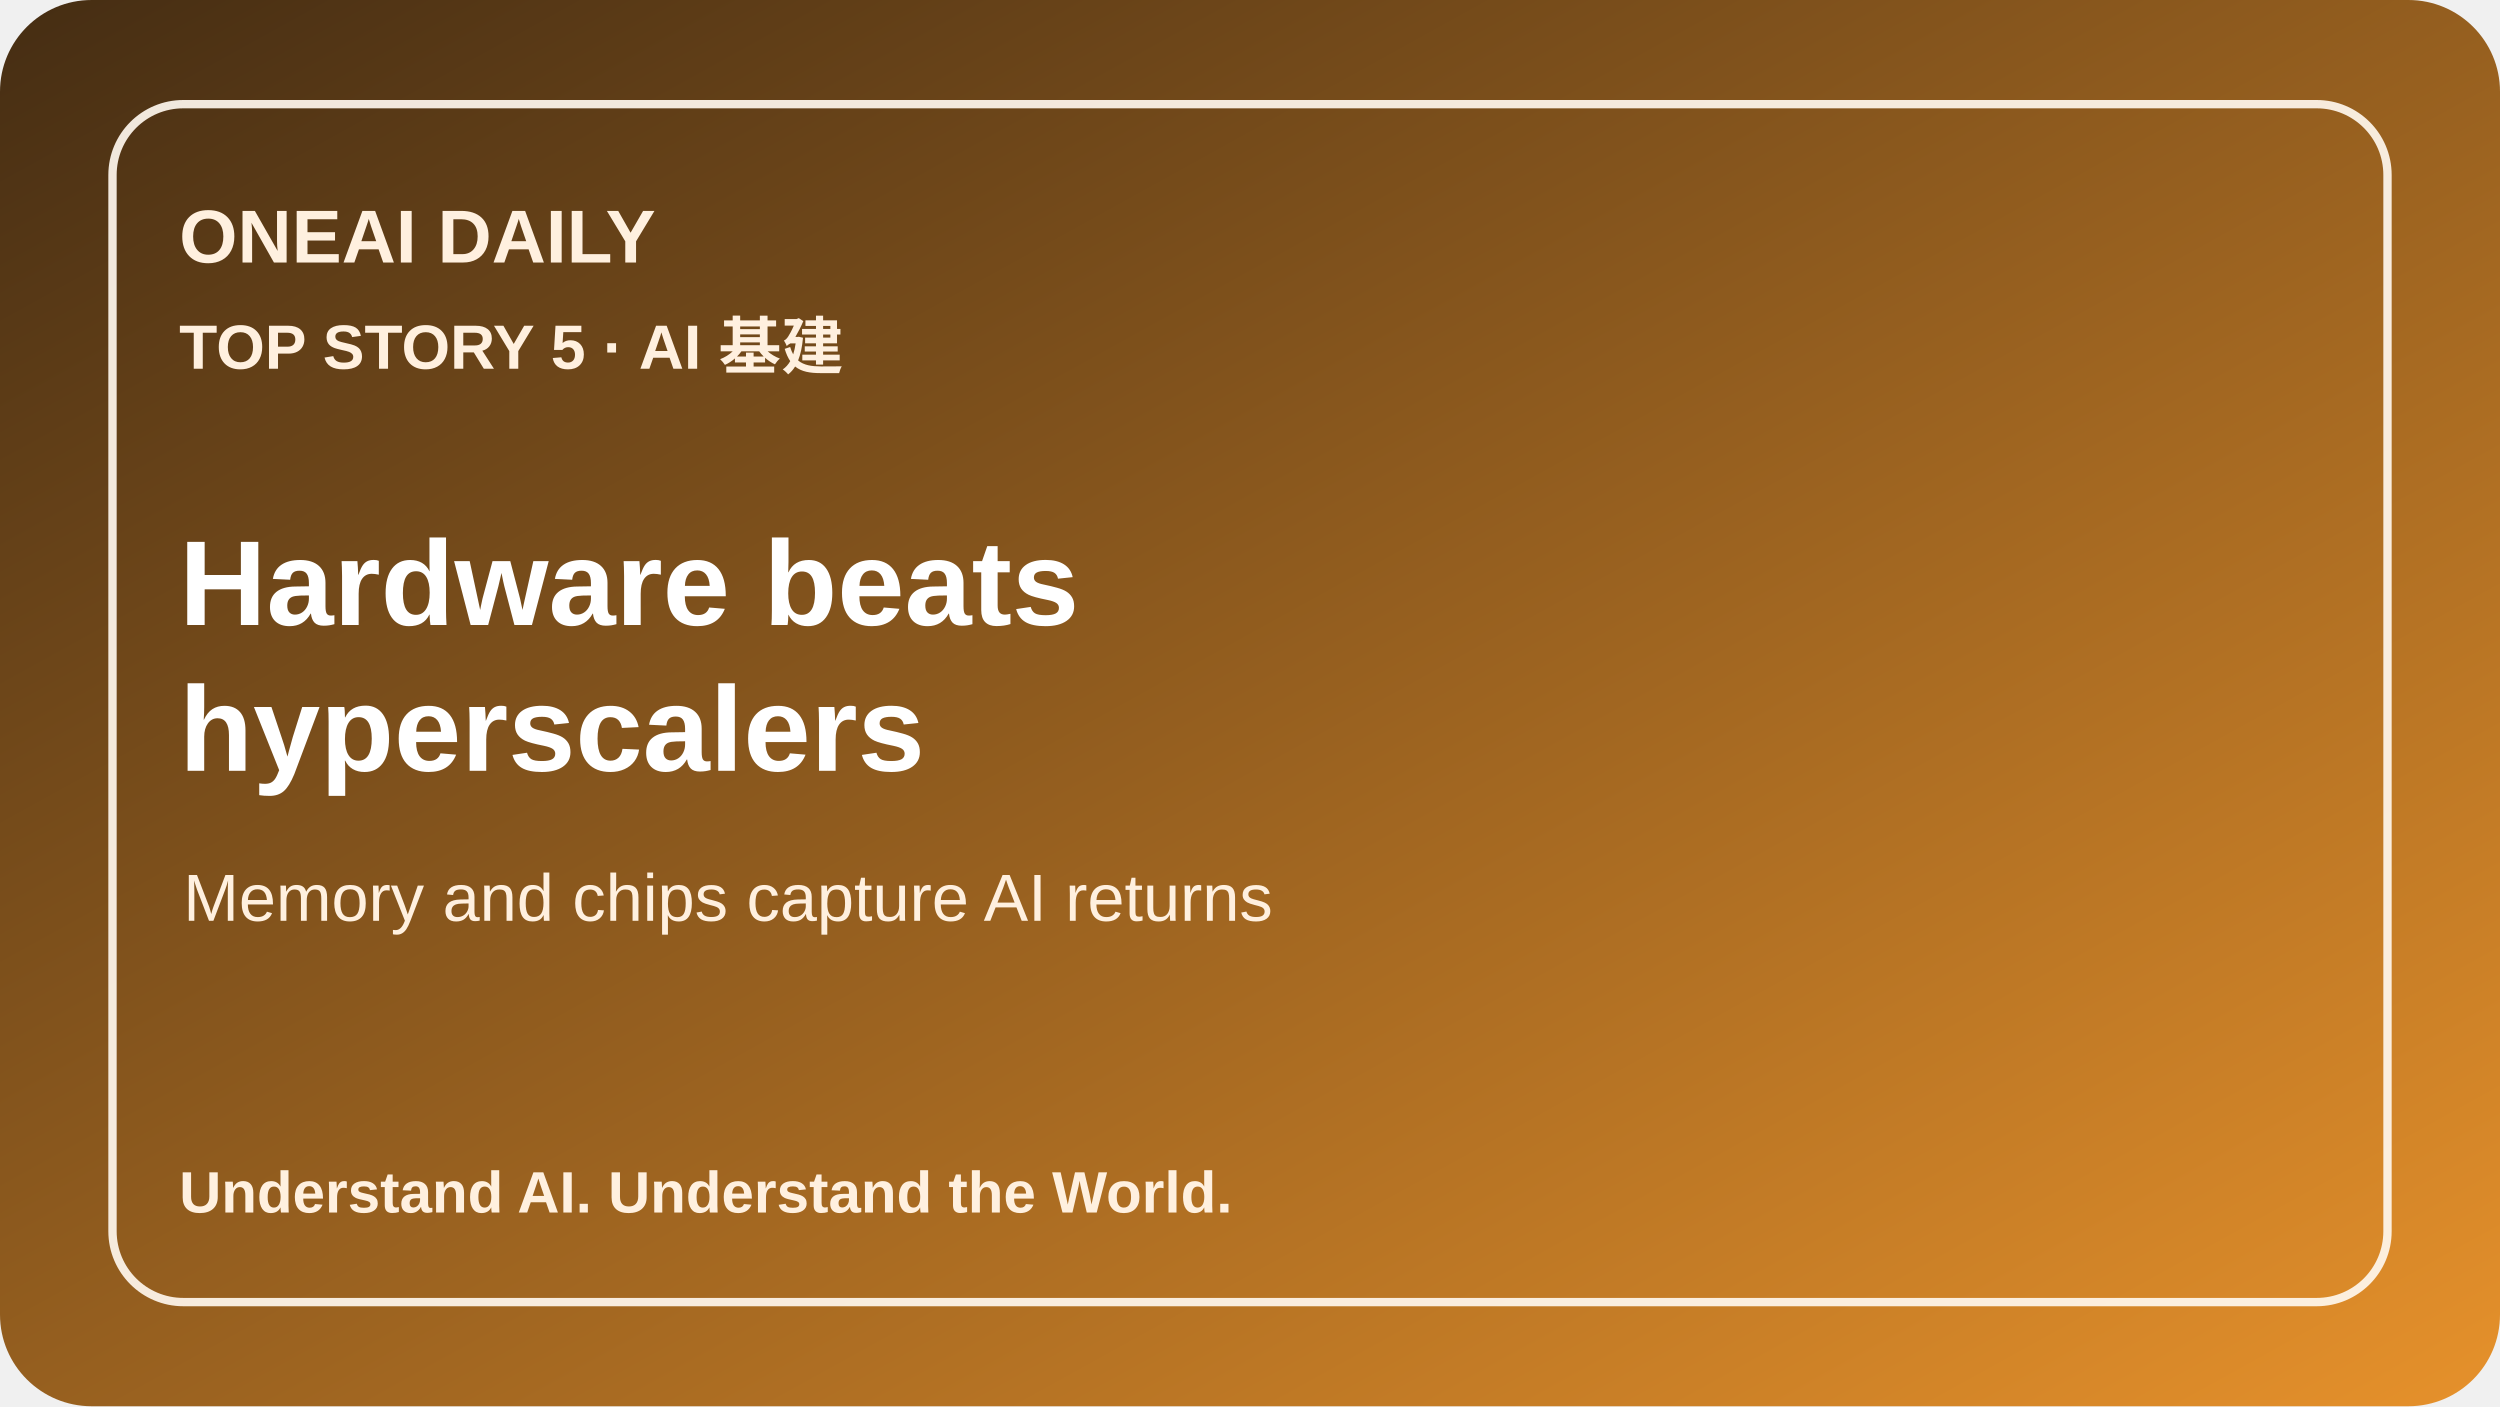
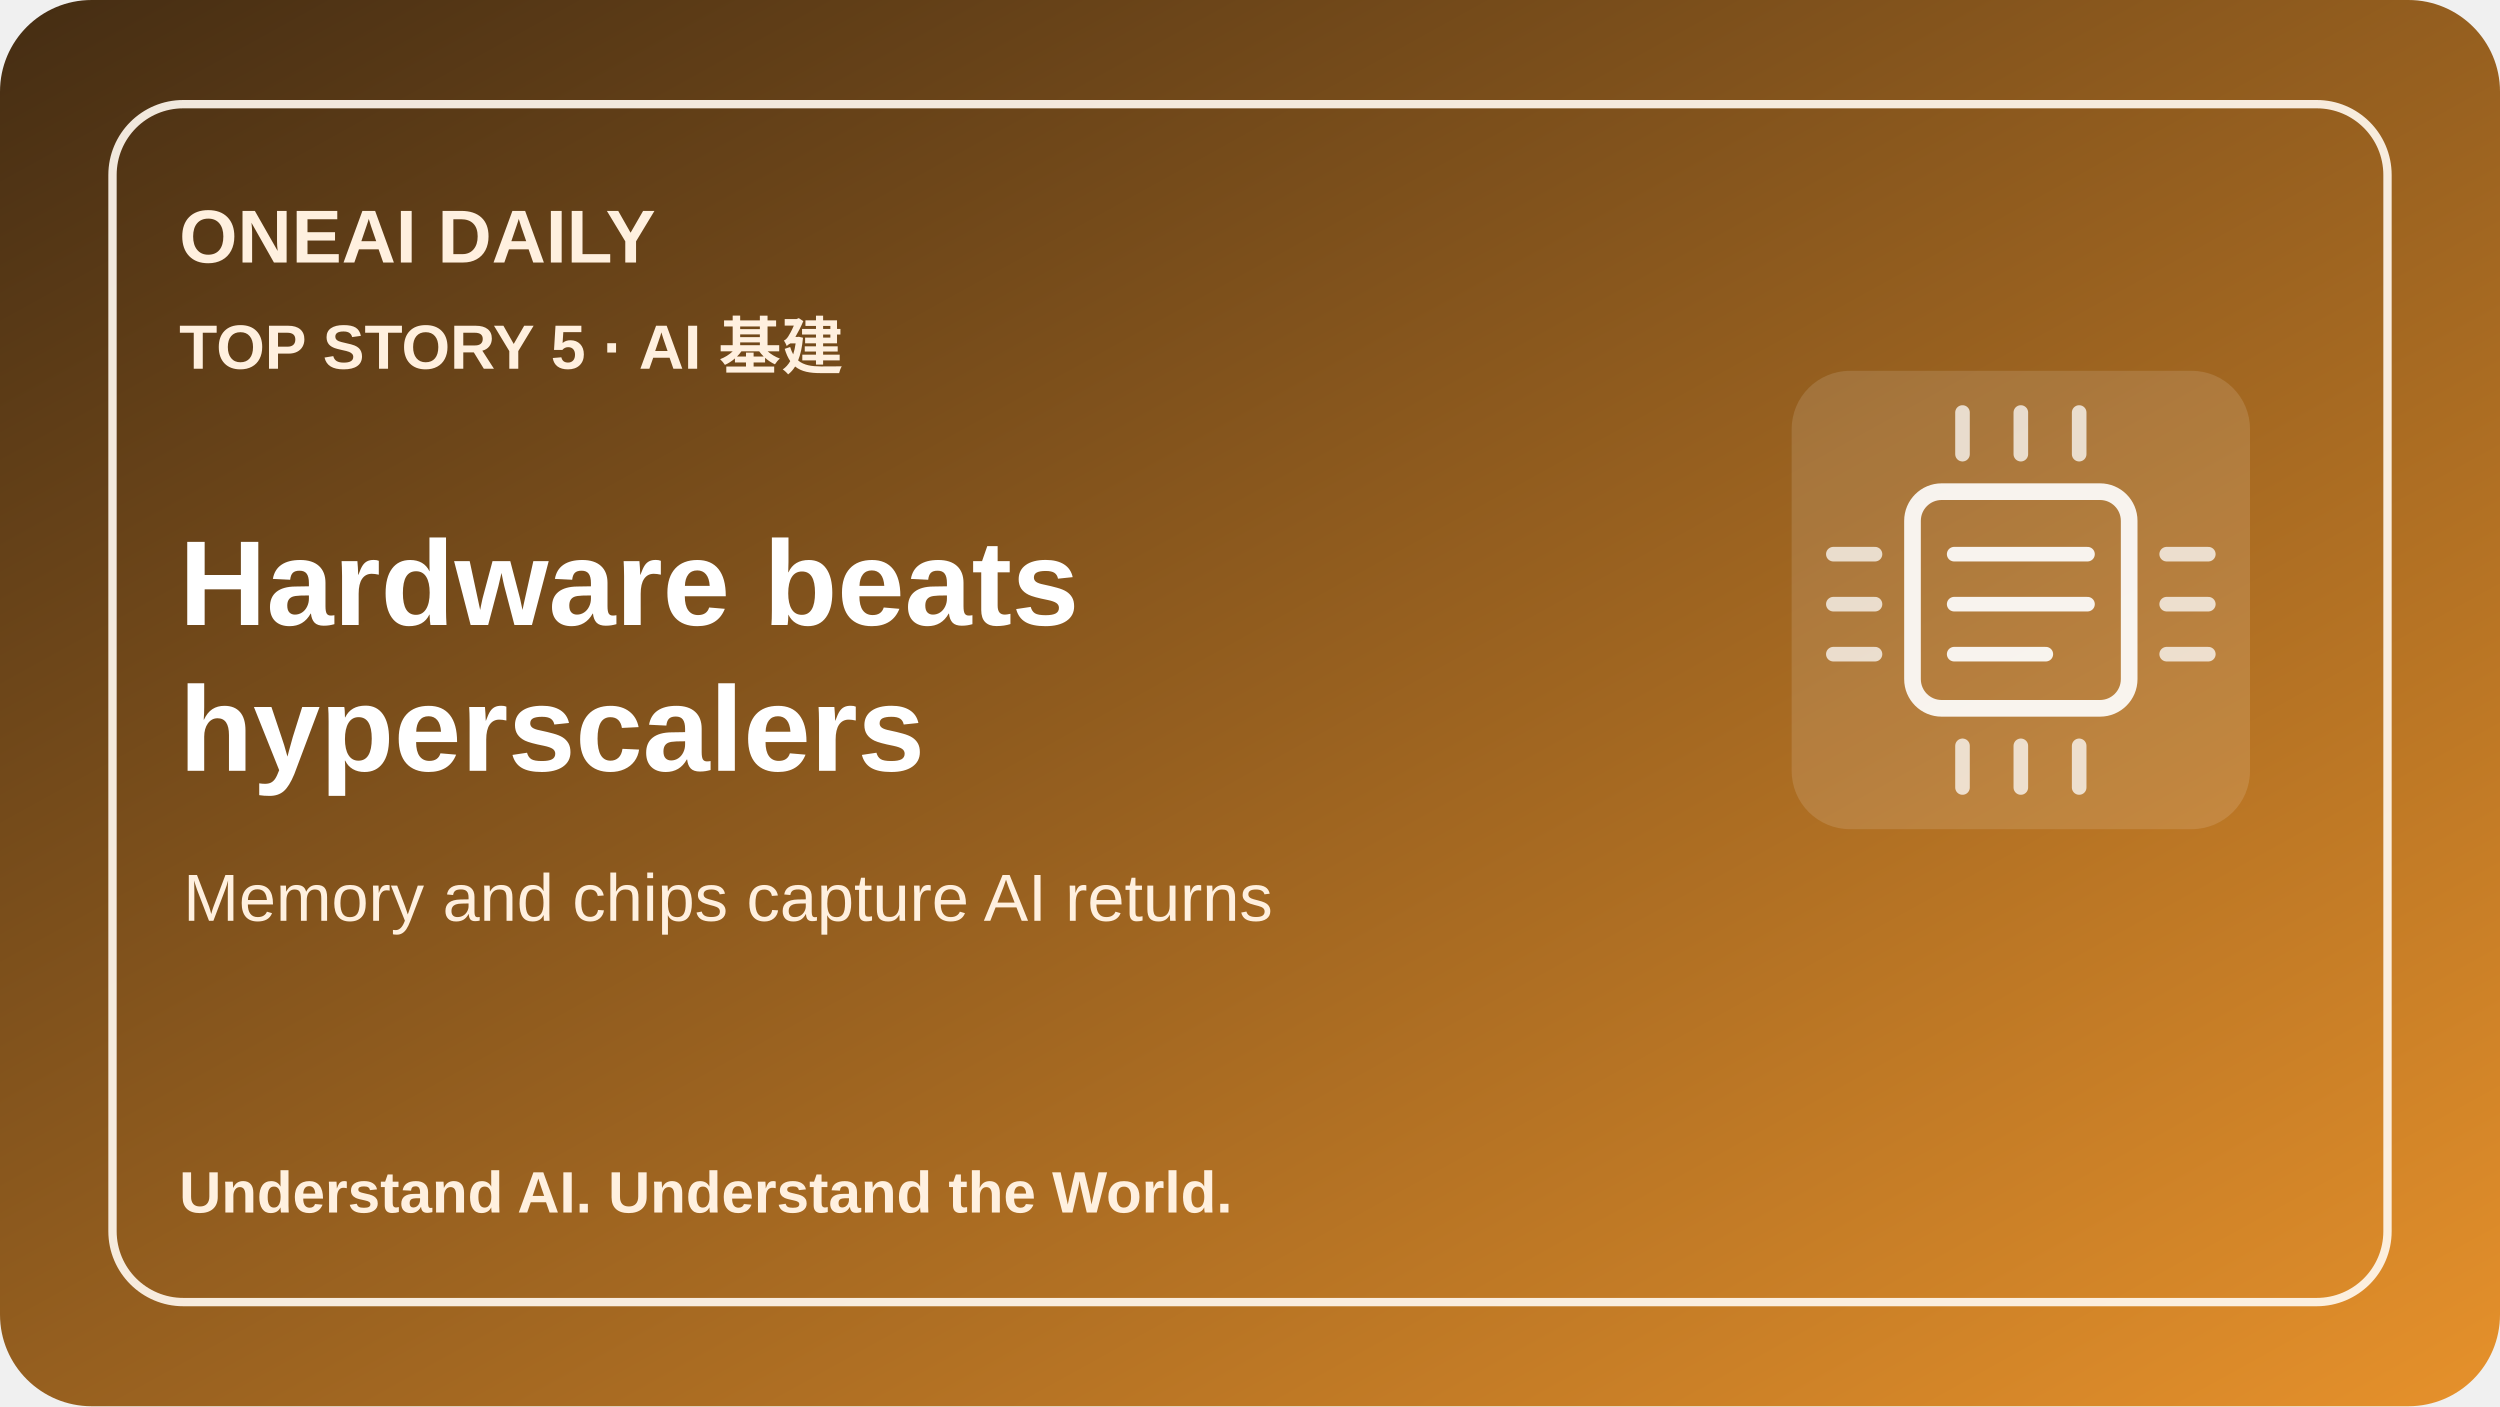
<svg xmlns="http://www.w3.org/2000/svg" width="1200" height="675" viewBox="0 0 1200 675" role="img" aria-label="UBS AI infrastructure stocks daily briefing card">
  <defs>
    <linearGradient id="g" x1="0" x2="1" y1="0" y2="1">
      <stop offset="0" stop-color="#452d13" />
      <stop offset="1" stop-color="#e6912b" />
    </linearGradient>
  </defs>
  <rect width="1200" height="675" rx="44" fill="url(#g)" />
  <rect x="54" y="50" width="1092" height="575" rx="34" fill="none" stroke="#fff7ee" stroke-width="4" opacity="0.92" />
  <text x="86" y="126" font-family="Arial, 'Noto Sans CJK SC', sans-serif" font-size="36" font-weight="700" fill="#fff0df">ONEAI DAILY</text>
  <text x="86" y="177" font-family="Arial, 'Noto Sans CJK SC', sans-serif" font-size="30" font-weight="700" fill="#fff0df">TOP STORY 5 · AI 基建</text>
  <text x="86" y="300" font-family="Arial, 'Noto Sans CJK SC', sans-serif" font-size="58" font-weight="800" fill="#ffffff">Hardware beats</text>
  <text x="86" y="370" font-family="Arial, 'Noto Sans CJK SC', sans-serif" font-size="58" font-weight="800" fill="#ffffff">hyperscalers</text>
  <text x="88" y="442" font-family="Arial, 'Noto Sans CJK SC', sans-serif" font-size="32" fill="#fff0df">Memory and chips capture AI returns</text>
+   <g transform="translate(860 178)" opacity="0.92">
+     <rect x="0" y="0" width="220" height="220" rx="28" fill="#ffffff" opacity="0.14" />
+     <rect x="58" y="58" width="104" height="104" rx="14" fill="none" stroke="#ffffff" stroke-width="8" />
+     <path d="M78 88h64M78 112h64M78 136h44" stroke="#ffffff" stroke-width="7" stroke-linecap="round" />
+     <path d="M40 88H20M40 112H20M40 136H20M180 88h20M180 112h20M180 136h20" stroke="#ffffff" stroke-width="7" stroke-linecap="round" opacity="0.82" />
+     <path d="M82 40V20M110 40V20M138 40V20M82 180v20M110 180v20M138 180v20" stroke="#ffffff" stroke-width="7" stroke-linecap="round" opacity="0.82" />
+   </g>
  <text x="86" y="582" font-family="Arial, 'Noto Sans CJK SC', sans-serif" font-size="28" font-weight="700" fill="#fff0df">Understand AI. Understand the World.</text>
</svg>
